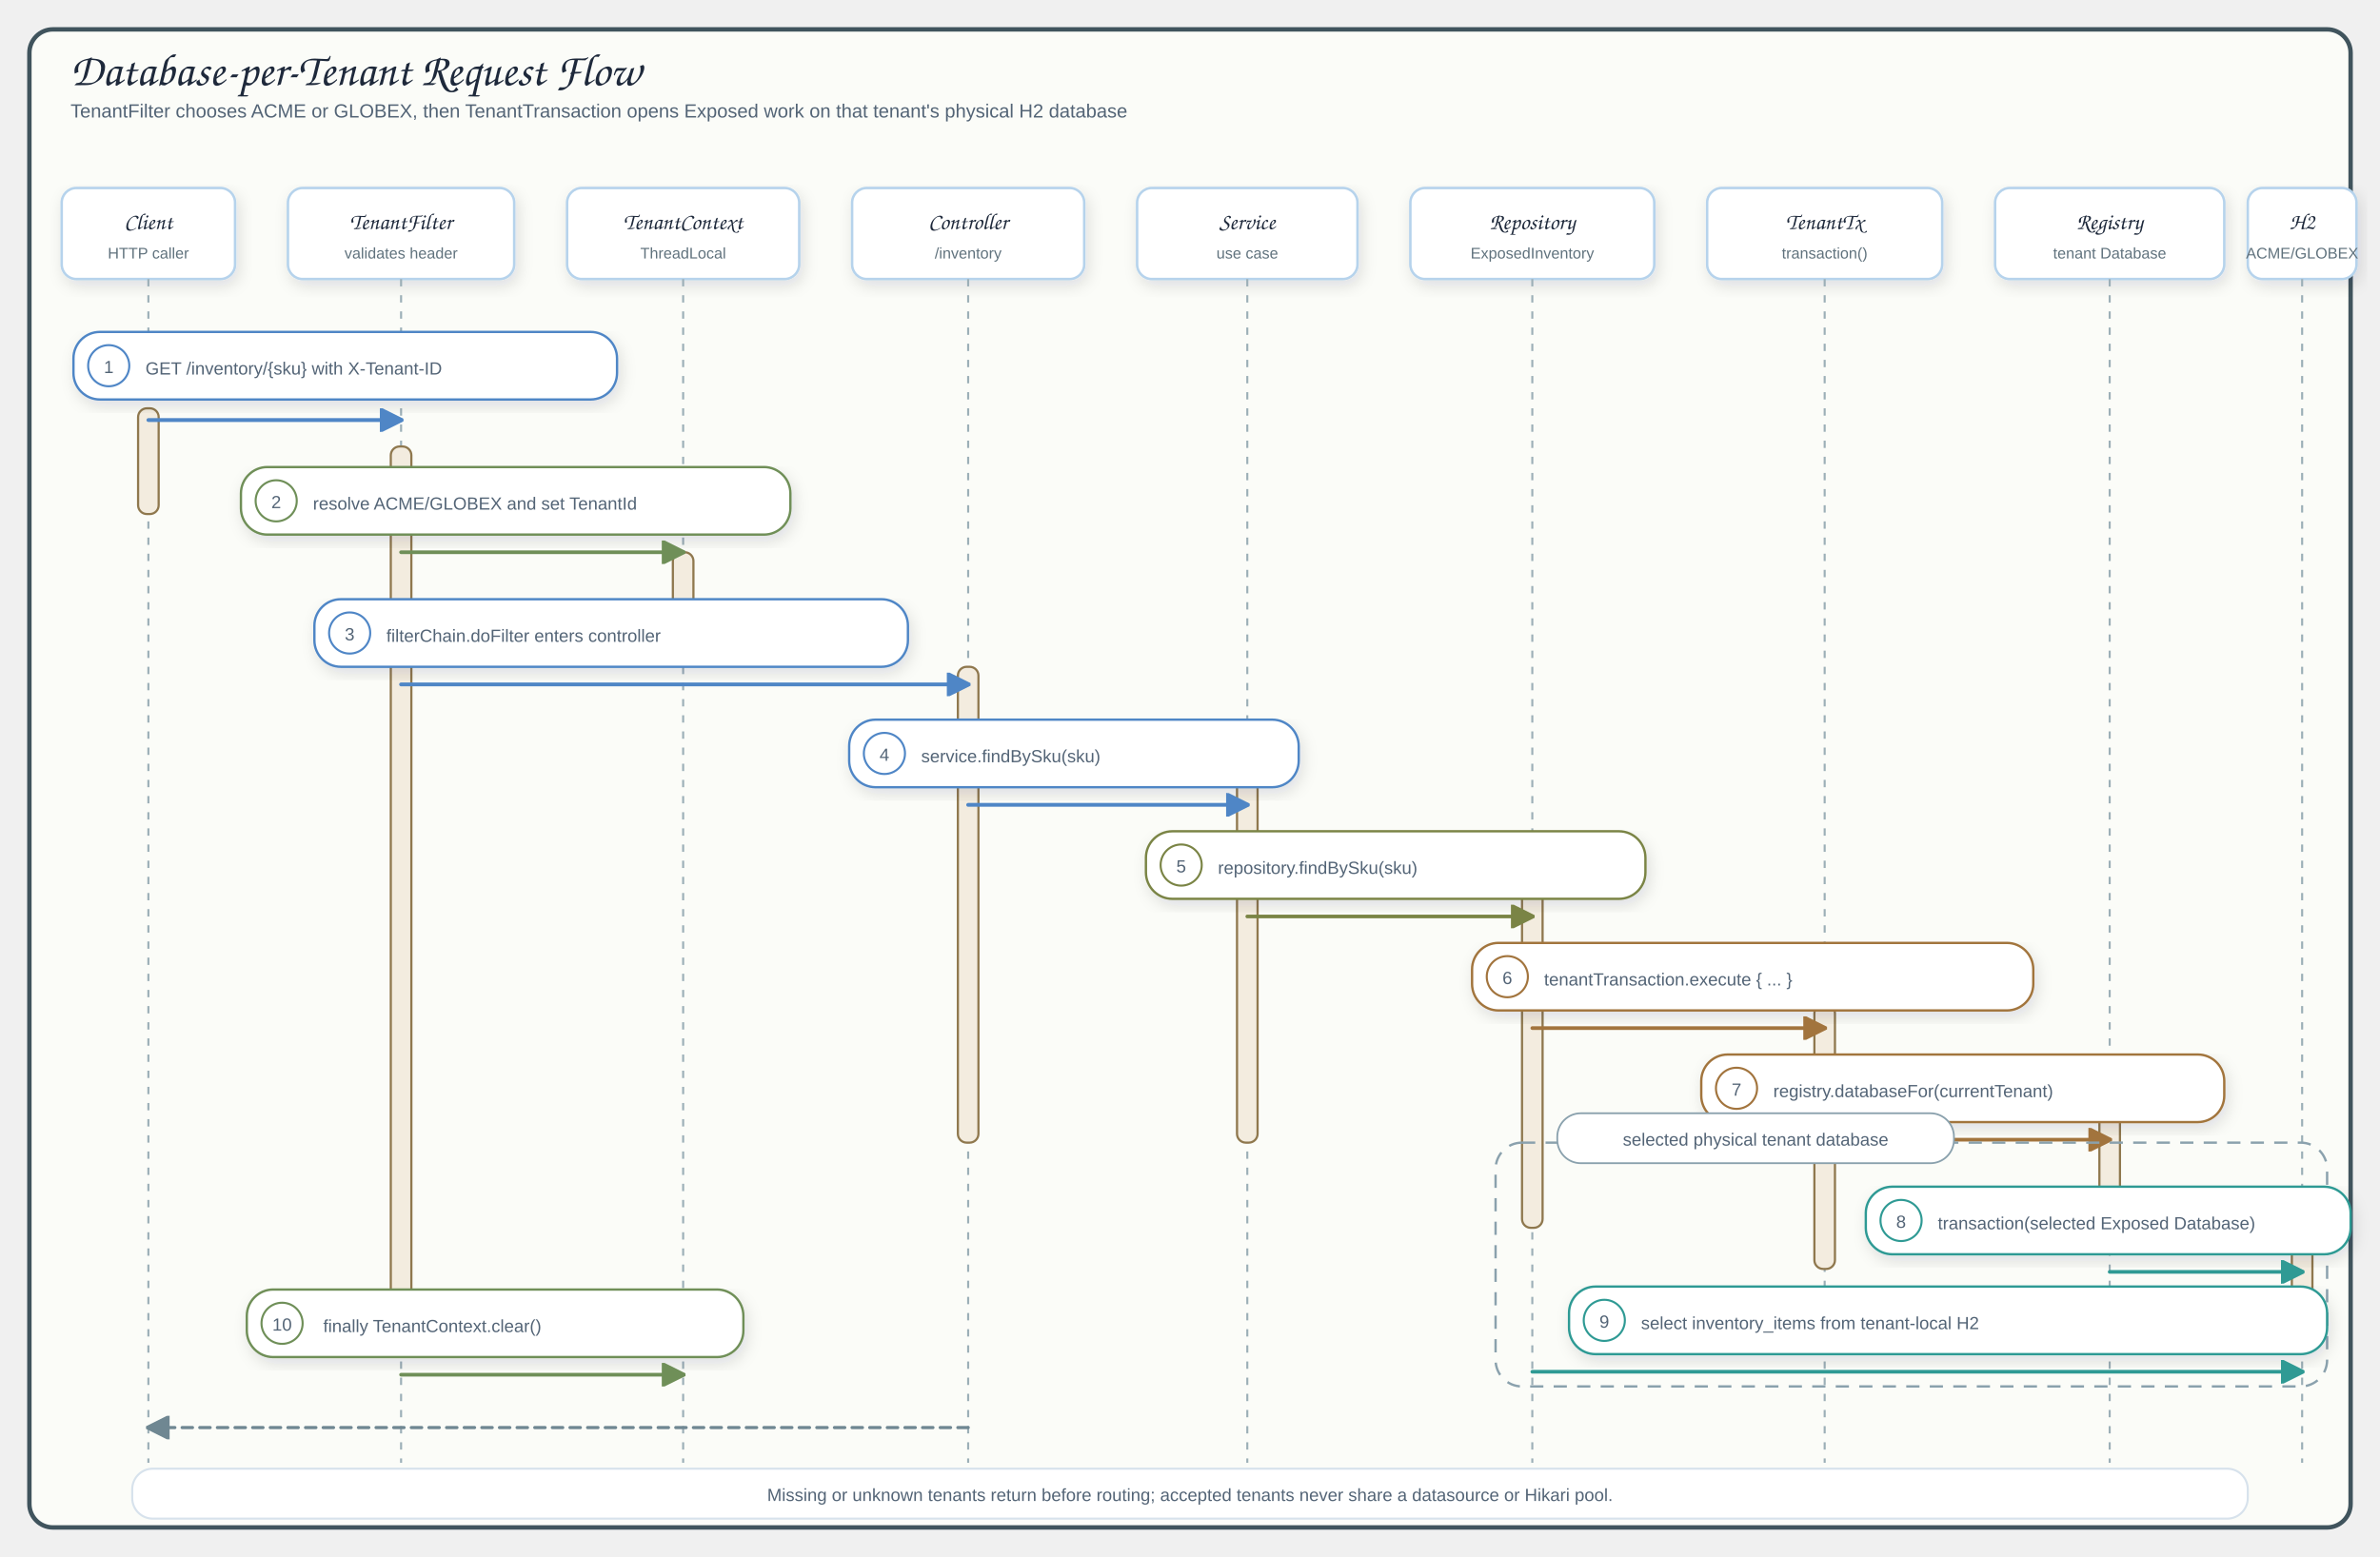
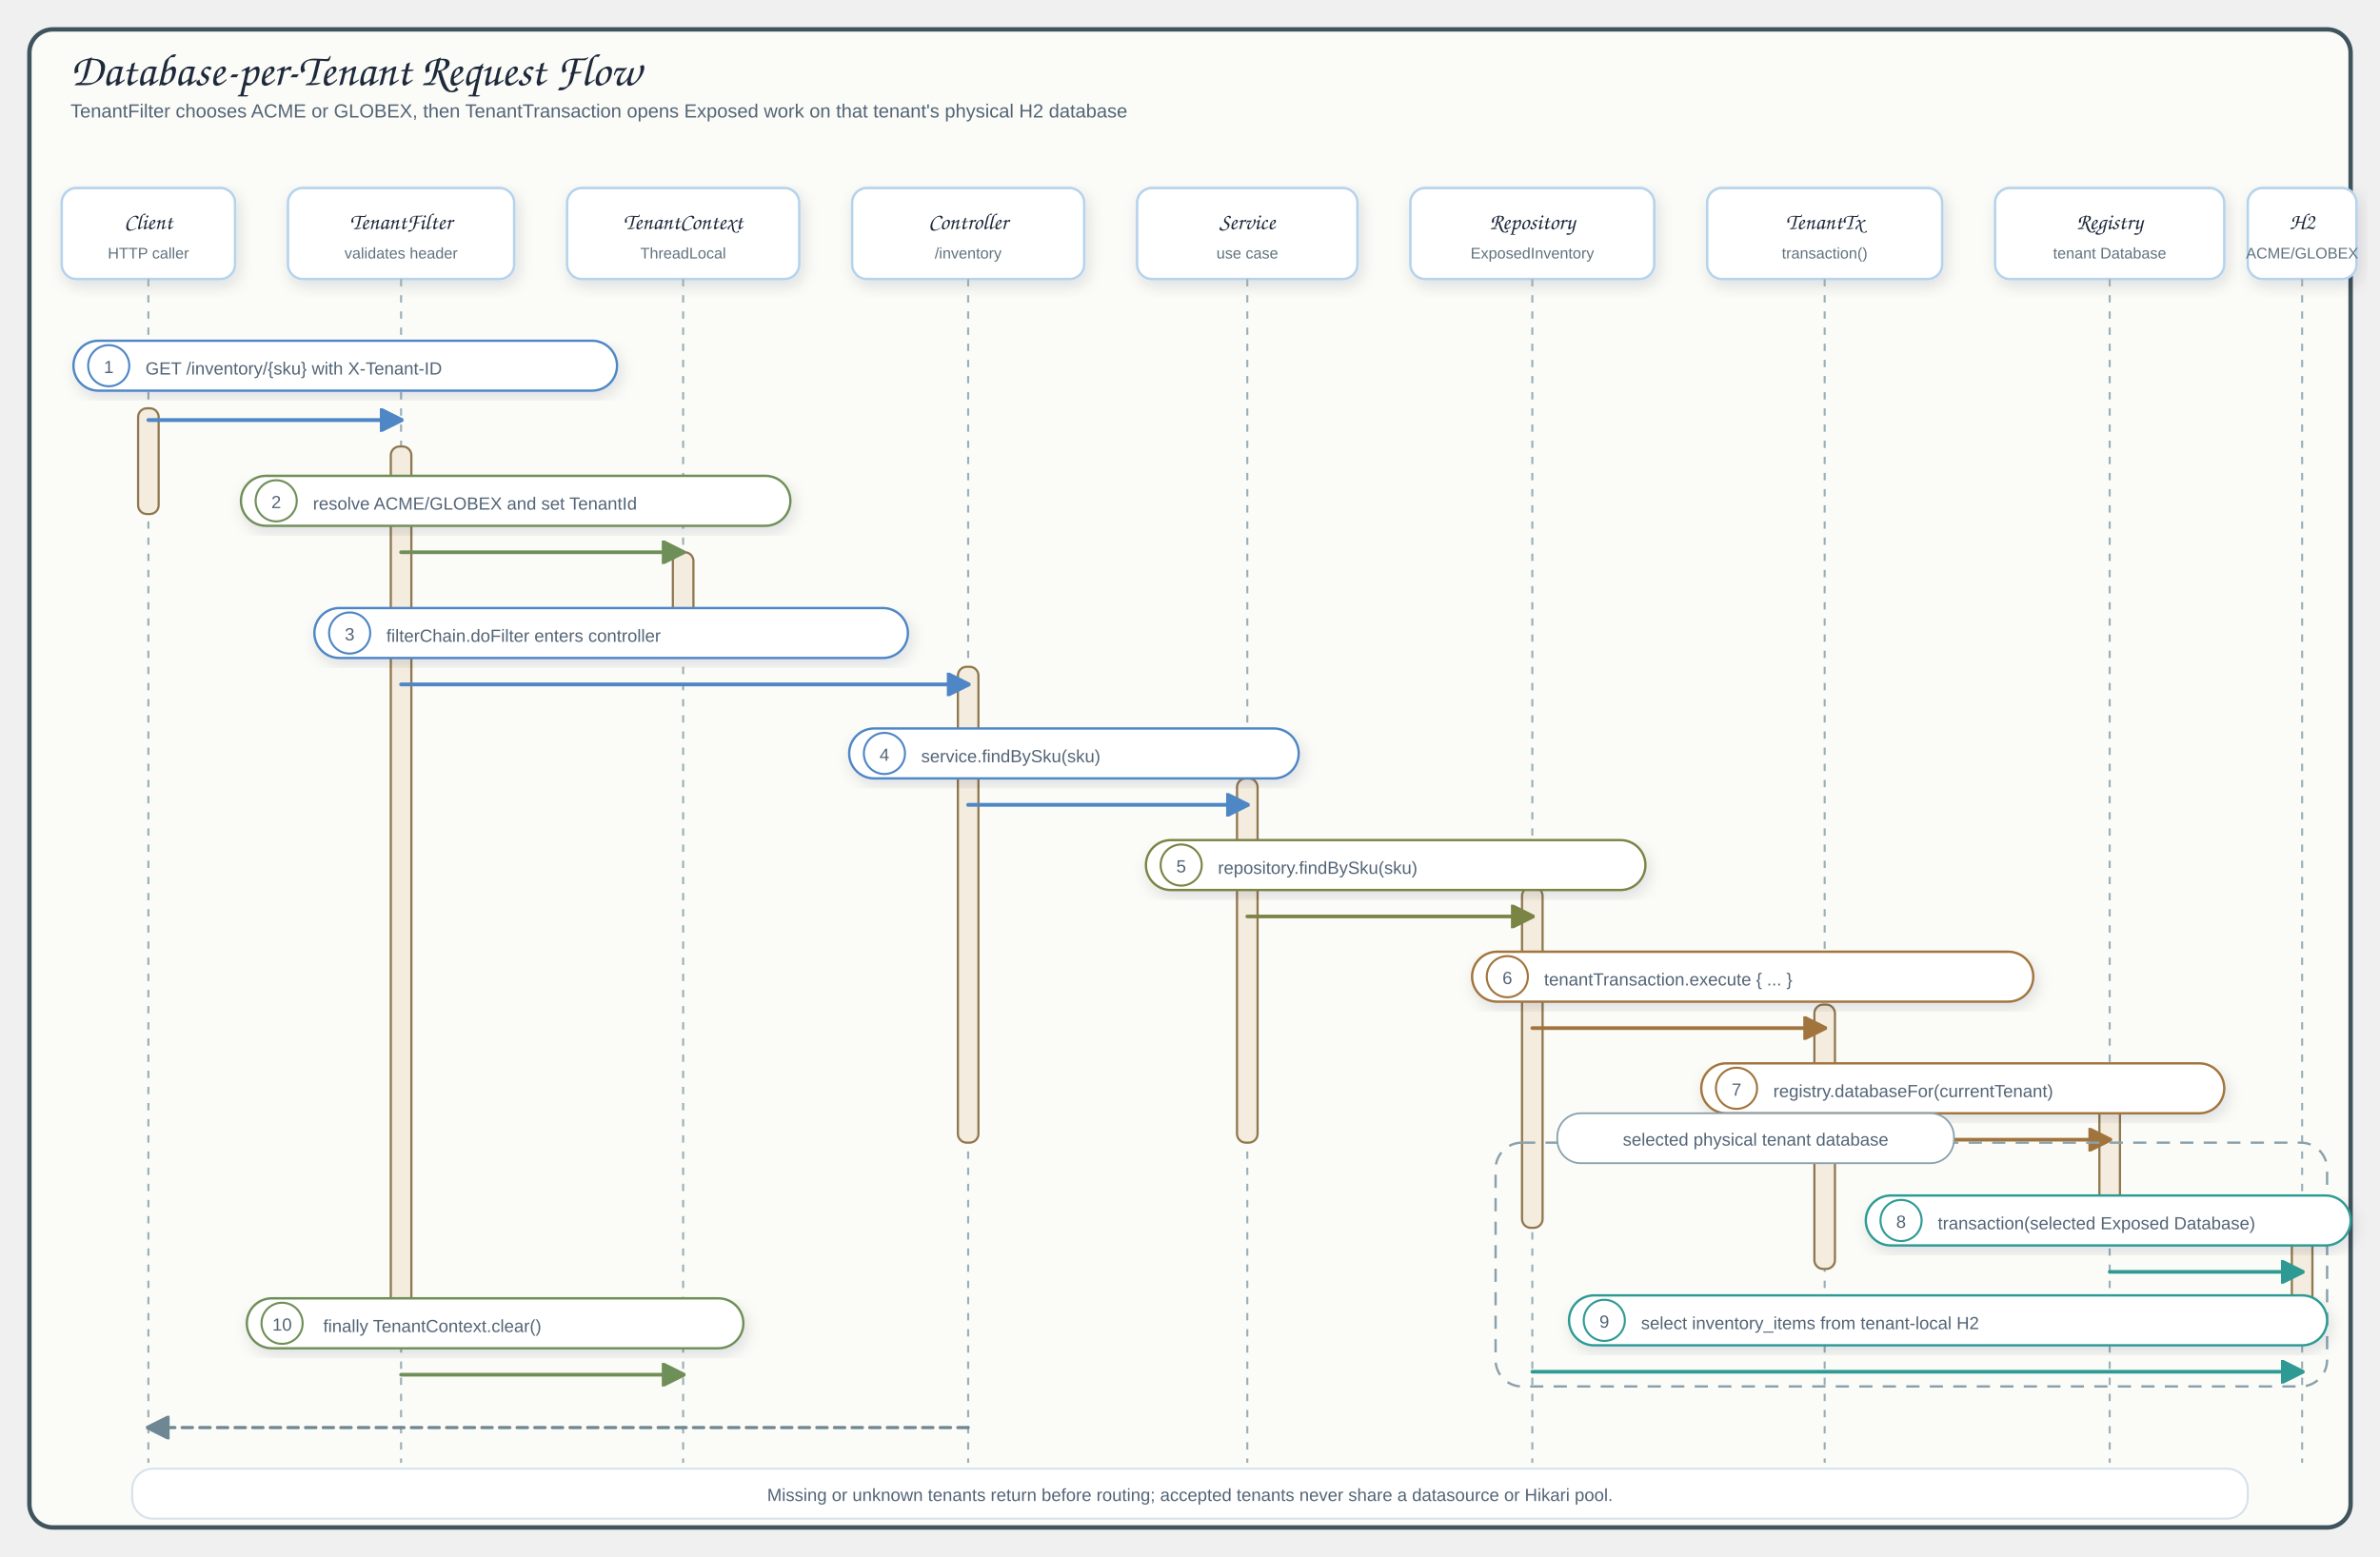
<svg xmlns="http://www.w3.org/2000/svg" viewBox="0 0 1620 1060" width="1620" height="1060" role="img" aria-label="Database-per-tenant Spring MVC request sequence">
  <defs>
    <filter id="shadow" x="-10%" y="-10%" width="120%" height="130%">
      <feDropShadow dx="2" dy="4" stdDeviation="5" flood-color="#1f2937" flood-opacity="0.12" />
    </filter>
    <marker id="arrowBlue" markerWidth="16" markerHeight="16" viewBox="0 0 10 10" markerUnits="userSpaceOnUse" refX="9" refY="5" orient="auto">
      <path d="M 0 0 L 10 5 L 0 10 Z" fill="#4f86c6" stroke="#4f86c6" stroke-dasharray="none" style="stroke-dasharray:none" />
    </marker>
    <marker id="arrowGreen" markerWidth="16" markerHeight="16" viewBox="0 0 10 10" markerUnits="userSpaceOnUse" refX="9" refY="5" orient="auto">
      <path d="M 0 0 L 10 5 L 0 10 Z" fill="#6f8f58" stroke="#6f8f58" stroke-dasharray="none" style="stroke-dasharray:none" />
    </marker>
    <marker id="arrowAmber" markerWidth="16" markerHeight="16" viewBox="0 0 10 10" markerUnits="userSpaceOnUse" refX="9" refY="5" orient="auto">
      <path d="M 0 0 L 10 5 L 0 10 Z" fill="#a2743d" stroke="#a2743d" stroke-dasharray="none" style="stroke-dasharray:none" />
    </marker>
    <marker id="arrowPurple" markerWidth="16" markerHeight="16" viewBox="0 0 10 10" markerUnits="userSpaceOnUse" refX="9" refY="5" orient="auto">
      <path d="M 0 0 L 10 5 L 0 10 Z" fill="#7a8445" stroke="#7a8445" stroke-dasharray="none" style="stroke-dasharray:none" />
    </marker>
    <marker id="arrowTeal" markerWidth="16" markerHeight="16" viewBox="0 0 10 10" markerUnits="userSpaceOnUse" refX="9" refY="5" orient="auto">
      <path d="M 0 0 L 10 5 L 0 10 Z" fill="#2f9a94" stroke="#2f9a94" stroke-dasharray="none" style="stroke-dasharray:none" />
    </marker>
    <marker id="arrowGray" markerWidth="16" markerHeight="16" viewBox="0 0 10 10" markerUnits="userSpaceOnUse" refX="9" refY="5" orient="auto">
      <path d="M 0 0 L 10 5 L 0 10 Z" fill="#6f8792" stroke="#6f8792" stroke-dasharray="none" style="stroke-dasharray:none" />
    </marker>
    <style>
      .canvas{fill:none}.frame{fill:#fbfcf8;stroke:#40545d;stroke-width:3}
      .title{font-family:"Architects Daughter","Comic Sans MS",cursive;font-size:31px;fill:#1e293b}
      .subtitle,.detail{font-family:"Comic Mono","Comic Sans MS","Comic Sans","Comic Neue",Arial,sans-serif;fill:#536476}
      .subtitle{font-size:13px}.detail{font-size:12px}.role{font-family:"Comic Mono","Comic Sans MS","Comic Sans","Comic Neue",Arial,sans-serif;font-size:10.5px;fill:#60727d}
      .participant{font-family:"Architects Daughter","Comic Sans MS",cursive;font-size:15.5px;fill:#1e293b}
      .card{stroke-width:1.7;filter:url(#shadow)}
      .header{fill:#ffffff;stroke:#b6d3ec;stroke-width:1.7;filter:url(#shadow)}
      .lifeline{stroke:#9cafb7;stroke-width:1.4;stroke-dasharray:5 6}
      .activation{fill:#f3ecdf;stroke:#8f784e;stroke-width:1.5}
      .call{fill:none;stroke:#4f86c6;stroke-width:2.6;stroke-linecap:round;stroke-linejoin:round;marker-end:url(#arrowBlue)}
      .contextCall{fill:none;stroke:#6f8f58;stroke-width:2.5;stroke-linecap:round;stroke-linejoin:round;marker-end:url(#arrowGreen)}
      .txCall{fill:none;stroke:#a2743d;stroke-width:2.5;stroke-linecap:round;stroke-linejoin:round;marker-end:url(#arrowAmber)}
      .repoCall{fill:none;stroke:#7a8445;stroke-width:2.5;stroke-linecap:round;stroke-linejoin:round;marker-end:url(#arrowPurple)}
      .sqlCall{fill:none;stroke:#2f9a94;stroke-width:2.5;stroke-linecap:round;stroke-linejoin:round;marker-end:url(#arrowTeal)}
      .returnLine{fill:none;stroke:#6f8792;stroke-width:2.2;stroke-dasharray:7 5;stroke-linecap:round;stroke-linejoin:round;marker-end:url(#arrowGray)}
      .pill{stroke-width:1.6;filter:url(#shadow)}
      .badge{fill:#fff;stroke-width:1.4}
      .scope{fill:none;stroke:#8aa1ad;stroke-width:1.6;stroke-dasharray:9 7}
      .scopeTitle{fill:#fff;stroke:#8aa1ad;stroke-width:1.2}
      .note{fill:#fff;stroke:#d7e2ec;stroke-width:1.4}
    </style>
  </defs>
  <rect width="1620" height="1060" class="canvas" />
  <rect x="20" y="20" width="1580" height="1020" rx="16" class="frame" />
  <text x="48" y="58" class="title">Database-per-Tenant Request Flow</text>
  <text x="48" y="80" class="subtitle">TenantFilter chooses ACME or GLOBEX, then TenantTransaction opens Exposed work on that tenant's physical H2 database</text>
  <rect x="42" y="128" width="118" height="62" rx="10" class="header card" />
  <text x="101" y="156" class="participant" text-anchor="middle">Client</text>
  <text x="101" y="176" class="role" text-anchor="middle">HTTP caller</text>
  <line x1="101" y1="190" x2="101" y2="996" class="lifeline" />
  <rect x="196" y="128" width="154" height="62" rx="10" class="header card" />
  <text x="273" y="156" class="participant" text-anchor="middle">TenantFilter</text>
  <text x="273" y="176" class="role" text-anchor="middle">validates header</text>
  <line x1="273" y1="190" x2="273" y2="996" class="lifeline" />
  <rect x="386" y="128" width="158" height="62" rx="10" class="header card" />
  <text x="465" y="156" class="participant" text-anchor="middle">TenantContext</text>
  <text x="465" y="176" class="role" text-anchor="middle">ThreadLocal</text>
  <line x1="465" y1="190" x2="465" y2="996" class="lifeline" />
  <rect x="580" y="128" width="158" height="62" rx="10" class="header card" />
  <text x="659" y="156" class="participant" text-anchor="middle">Controller</text>
  <text x="659" y="176" class="role" text-anchor="middle">/inventory</text>
  <line x1="659" y1="190" x2="659" y2="996" class="lifeline" />
  <rect x="774" y="128" width="150" height="62" rx="10" class="header card" />
  <text x="849" y="156" class="participant" text-anchor="middle">Service</text>
  <text x="849" y="176" class="role" text-anchor="middle">use case</text>
  <line x1="849" y1="190" x2="849" y2="996" class="lifeline" />
  <rect x="960" y="128" width="166" height="62" rx="10" class="header card" />
  <text x="1043" y="156" class="participant" text-anchor="middle">Repository</text>
  <text x="1043" y="176" class="role" text-anchor="middle">ExposedInventory</text>
  <line x1="1043" y1="190" x2="1043" y2="996" class="lifeline" />
  <rect x="1162" y="128" width="160" height="62" rx="10" class="header card" />
  <text x="1242" y="156" class="participant" text-anchor="middle">TenantTx</text>
  <text x="1242" y="176" class="role" text-anchor="middle">transaction()</text>
  <line x1="1242" y1="190" x2="1242" y2="996" class="lifeline" />
  <rect x="1358" y="128" width="156" height="62" rx="10" class="header card" />
  <text x="1436" y="156" class="participant" text-anchor="middle">Registry</text>
  <text x="1436" y="176" class="role" text-anchor="middle">tenant Database</text>
  <line x1="1436" y1="190" x2="1436" y2="996" class="lifeline" />
  <rect x="1530" y="128" width="74" height="62" rx="10" class="header card" />
  <text x="1567" y="156" class="participant" text-anchor="middle">H2</text>
  <text x="1567" y="176" class="role" text-anchor="middle">ACME/GLOBEX</text>
  <line x1="1567" y1="190" x2="1567" y2="996" class="lifeline" />
  <rect x="94" y="278" width="14" height="72" rx="6" class="activation" />
  <rect x="266" y="304" width="14" height="600" rx="6" class="activation" />
  <rect x="458" y="376" width="14" height="64" rx="6" class="activation" />
  <rect x="652" y="454" width="14" height="324" rx="6" class="activation" />
  <rect x="842" y="530" width="14" height="248" rx="6" class="activation" />
  <rect x="1036" y="604" width="14" height="232" rx="6" class="activation" />
  <rect x="1235" y="684" width="14" height="180" rx="6" class="activation" />
  <rect x="1429" y="752" width="14" height="82" rx="6" class="activation" />
  <rect x="1560" y="820" width="14" height="92" rx="6" class="activation" />
-   <rect x="50" y="226" width="370" height="46" rx="18" fill="#ffffff" stroke="#4f86c6" class="pill card" />
+   <rect x="50" y="232" width="370" height="34" rx="17" fill="#ffffff" stroke="#4f86c6" class="pill card" />
  <circle cx="74" cy="249" r="14" class="badge" stroke="#4f86c6" />
  <text x="74" y="254" class="detail" text-anchor="middle">1</text>
  <text x="99" y="255" class="detail">GET /inventory/{sku} with X-Tenant-ID</text>
  <path data-connector="client-enters-filter" d="M101,286 H273" class="call" />
-   <rect x="164" y="318" width="374" height="46" rx="18" fill="#ffffff" stroke="#6f8f58" class="pill card" />
+   <rect x="164" y="324" width="374" height="34" rx="17" fill="#ffffff" stroke="#6f8f58" class="pill card" />
  <circle cx="188" cy="341" r="14" class="badge" stroke="#6f8f58" />
  <text x="188" y="346" class="detail" text-anchor="middle">2</text>
  <text x="213" y="347" class="detail">resolve ACME/GLOBEX and set TenantId</text>
  <path data-connector="filter-sets-tenant-context" d="M273,376 H465" class="contextCall" />
-   <rect x="214" y="408" width="404" height="46" rx="18" fill="#ffffff" stroke="#4f86c6" class="pill card" />
+   <rect x="214" y="414" width="404" height="34" rx="17" fill="#ffffff" stroke="#4f86c6" class="pill card" />
  <circle cx="238" cy="431" r="14" class="badge" stroke="#4f86c6" />
  <text x="238" y="436" class="detail" text-anchor="middle">3</text>
  <text x="263" y="437" class="detail">filterChain.doFilter enters controller</text>
  <path data-connector="filter-dispatches-controller" d="M273,466 H659" class="call" />
-   <rect x="578" y="490" width="306" height="46" rx="18" fill="#ffffff" stroke="#4f86c6" class="pill card" />
+   <rect x="578" y="496" width="306" height="34" rx="17" fill="#ffffff" stroke="#4f86c6" class="pill card" />
  <circle cx="602" cy="513" r="14" class="badge" stroke="#4f86c6" />
  <text x="602" y="518" class="detail" text-anchor="middle">4</text>
  <text x="627" y="519" class="detail">service.findBySku(sku)</text>
  <path data-connector="controller-calls-service" d="M659,548 H849" class="call" />
-   <rect x="780" y="566" width="340" height="46" rx="18" fill="#ffffff" stroke="#7a8445" class="pill card" />
+   <rect x="780" y="572" width="340" height="34" rx="17" fill="#ffffff" stroke="#7a8445" class="pill card" />
  <circle cx="804" cy="589" r="14" class="badge" stroke="#7a8445" />
  <text x="804" y="594" class="detail" text-anchor="middle">5</text>
  <text x="829" y="595" class="detail">repository.findBySku(sku)</text>
  <path data-connector="service-calls-repository" d="M849,624 H1043" class="repoCall" />
-   <rect x="1002" y="642" width="382" height="46" rx="18" fill="#ffffff" stroke="#a2743d" class="pill card" />
+   <rect x="1002" y="648" width="382" height="34" rx="17" fill="#ffffff" stroke="#a2743d" class="pill card" />
  <circle cx="1026" cy="665" r="14" class="badge" stroke="#a2743d" />
  <text x="1026" y="670" class="detail" text-anchor="middle">6</text>
  <text x="1051" y="671" class="detail">tenantTransaction.execute { ... }</text>
  <path data-connector="repository-enters-tenant-transaction" d="M1043,700 H1242" class="txCall" />
-   <rect x="1158" y="718" width="356" height="46" rx="18" fill="#ffffff" stroke="#a2743d" class="pill card" />
+   <rect x="1158" y="724" width="356" height="34" rx="17" fill="#ffffff" stroke="#a2743d" class="pill card" />
  <circle cx="1182" cy="741" r="14" class="badge" stroke="#a2743d" />
  <text x="1182" y="746" class="detail" text-anchor="middle">7</text>
  <text x="1207" y="747" class="detail">registry.databaseFor(currentTenant)</text>
  <path data-connector="transaction-asks-registry" d="M1242,776 H1436" class="txCall" />
  <rect x="1018" y="778" width="566" height="166" rx="18" class="scope" />
  <rect x="1060" y="758" width="270" height="34" rx="16" class="scopeTitle" />
  <text x="1195" y="780" class="detail" text-anchor="middle">selected physical tenant database</text>
-   <rect x="1270" y="808" width="330" height="46" rx="18" fill="#ffffff" stroke="#2f9a94" class="pill card" />
+   <rect x="1270" y="814" width="330" height="34" rx="17" fill="#ffffff" stroke="#2f9a94" class="pill card" />
  <circle cx="1294" cy="831" r="14" class="badge" stroke="#2f9a94" />
  <text x="1294" y="836" class="detail" text-anchor="middle">8</text>
  <text x="1319" y="837" class="detail">transaction(selected Exposed Database)</text>
  <path data-connector="registry-selects-tenant-database" d="M1436,866 H1567" class="sqlCall" />
-   <rect x="1068" y="876" width="516" height="46" rx="18" fill="#ffffff" stroke="#2f9a94" class="pill card" />
+   <rect x="1068" y="882" width="516" height="34" rx="17" fill="#ffffff" stroke="#2f9a94" class="pill card" />
  <circle cx="1092" cy="899" r="14" class="badge" stroke="#2f9a94" />
  <text x="1092" y="904" class="detail" text-anchor="middle">9</text>
  <text x="1117" y="905" class="detail">select inventory_items from tenant-local H2</text>
  <path data-connector="repository-selects-inventory" d="M1043,934 H1567" class="sqlCall" />
-   <rect x="168" y="878" width="338" height="46" rx="18" fill="#ffffff" stroke="#6f8f58" class="pill card" />
+   <rect x="168" y="884" width="338" height="34" rx="17" fill="#ffffff" stroke="#6f8f58" class="pill card" />
  <circle cx="192" cy="901" r="14" class="badge" stroke="#6f8f58" />
  <text x="192" y="906" class="detail" text-anchor="middle">10</text>
  <text x="220" y="907" class="detail">finally TenantContext.clear()</text>
  <path data-connector="filter-clears-tenant-context" d="M273,936 H465" class="contextCall" />
  <path data-connector="controller-returns-response" d="M659,972 H273 H101" class="returnLine" />
  <rect x="90" y="1000" width="1440" height="34" rx="14" class="note" />
  <text x="810" y="1022" class="detail" text-anchor="middle">Missing or unknown tenants return before routing; accepted tenants never share a datasource or Hikari pool.</text>
</svg>
